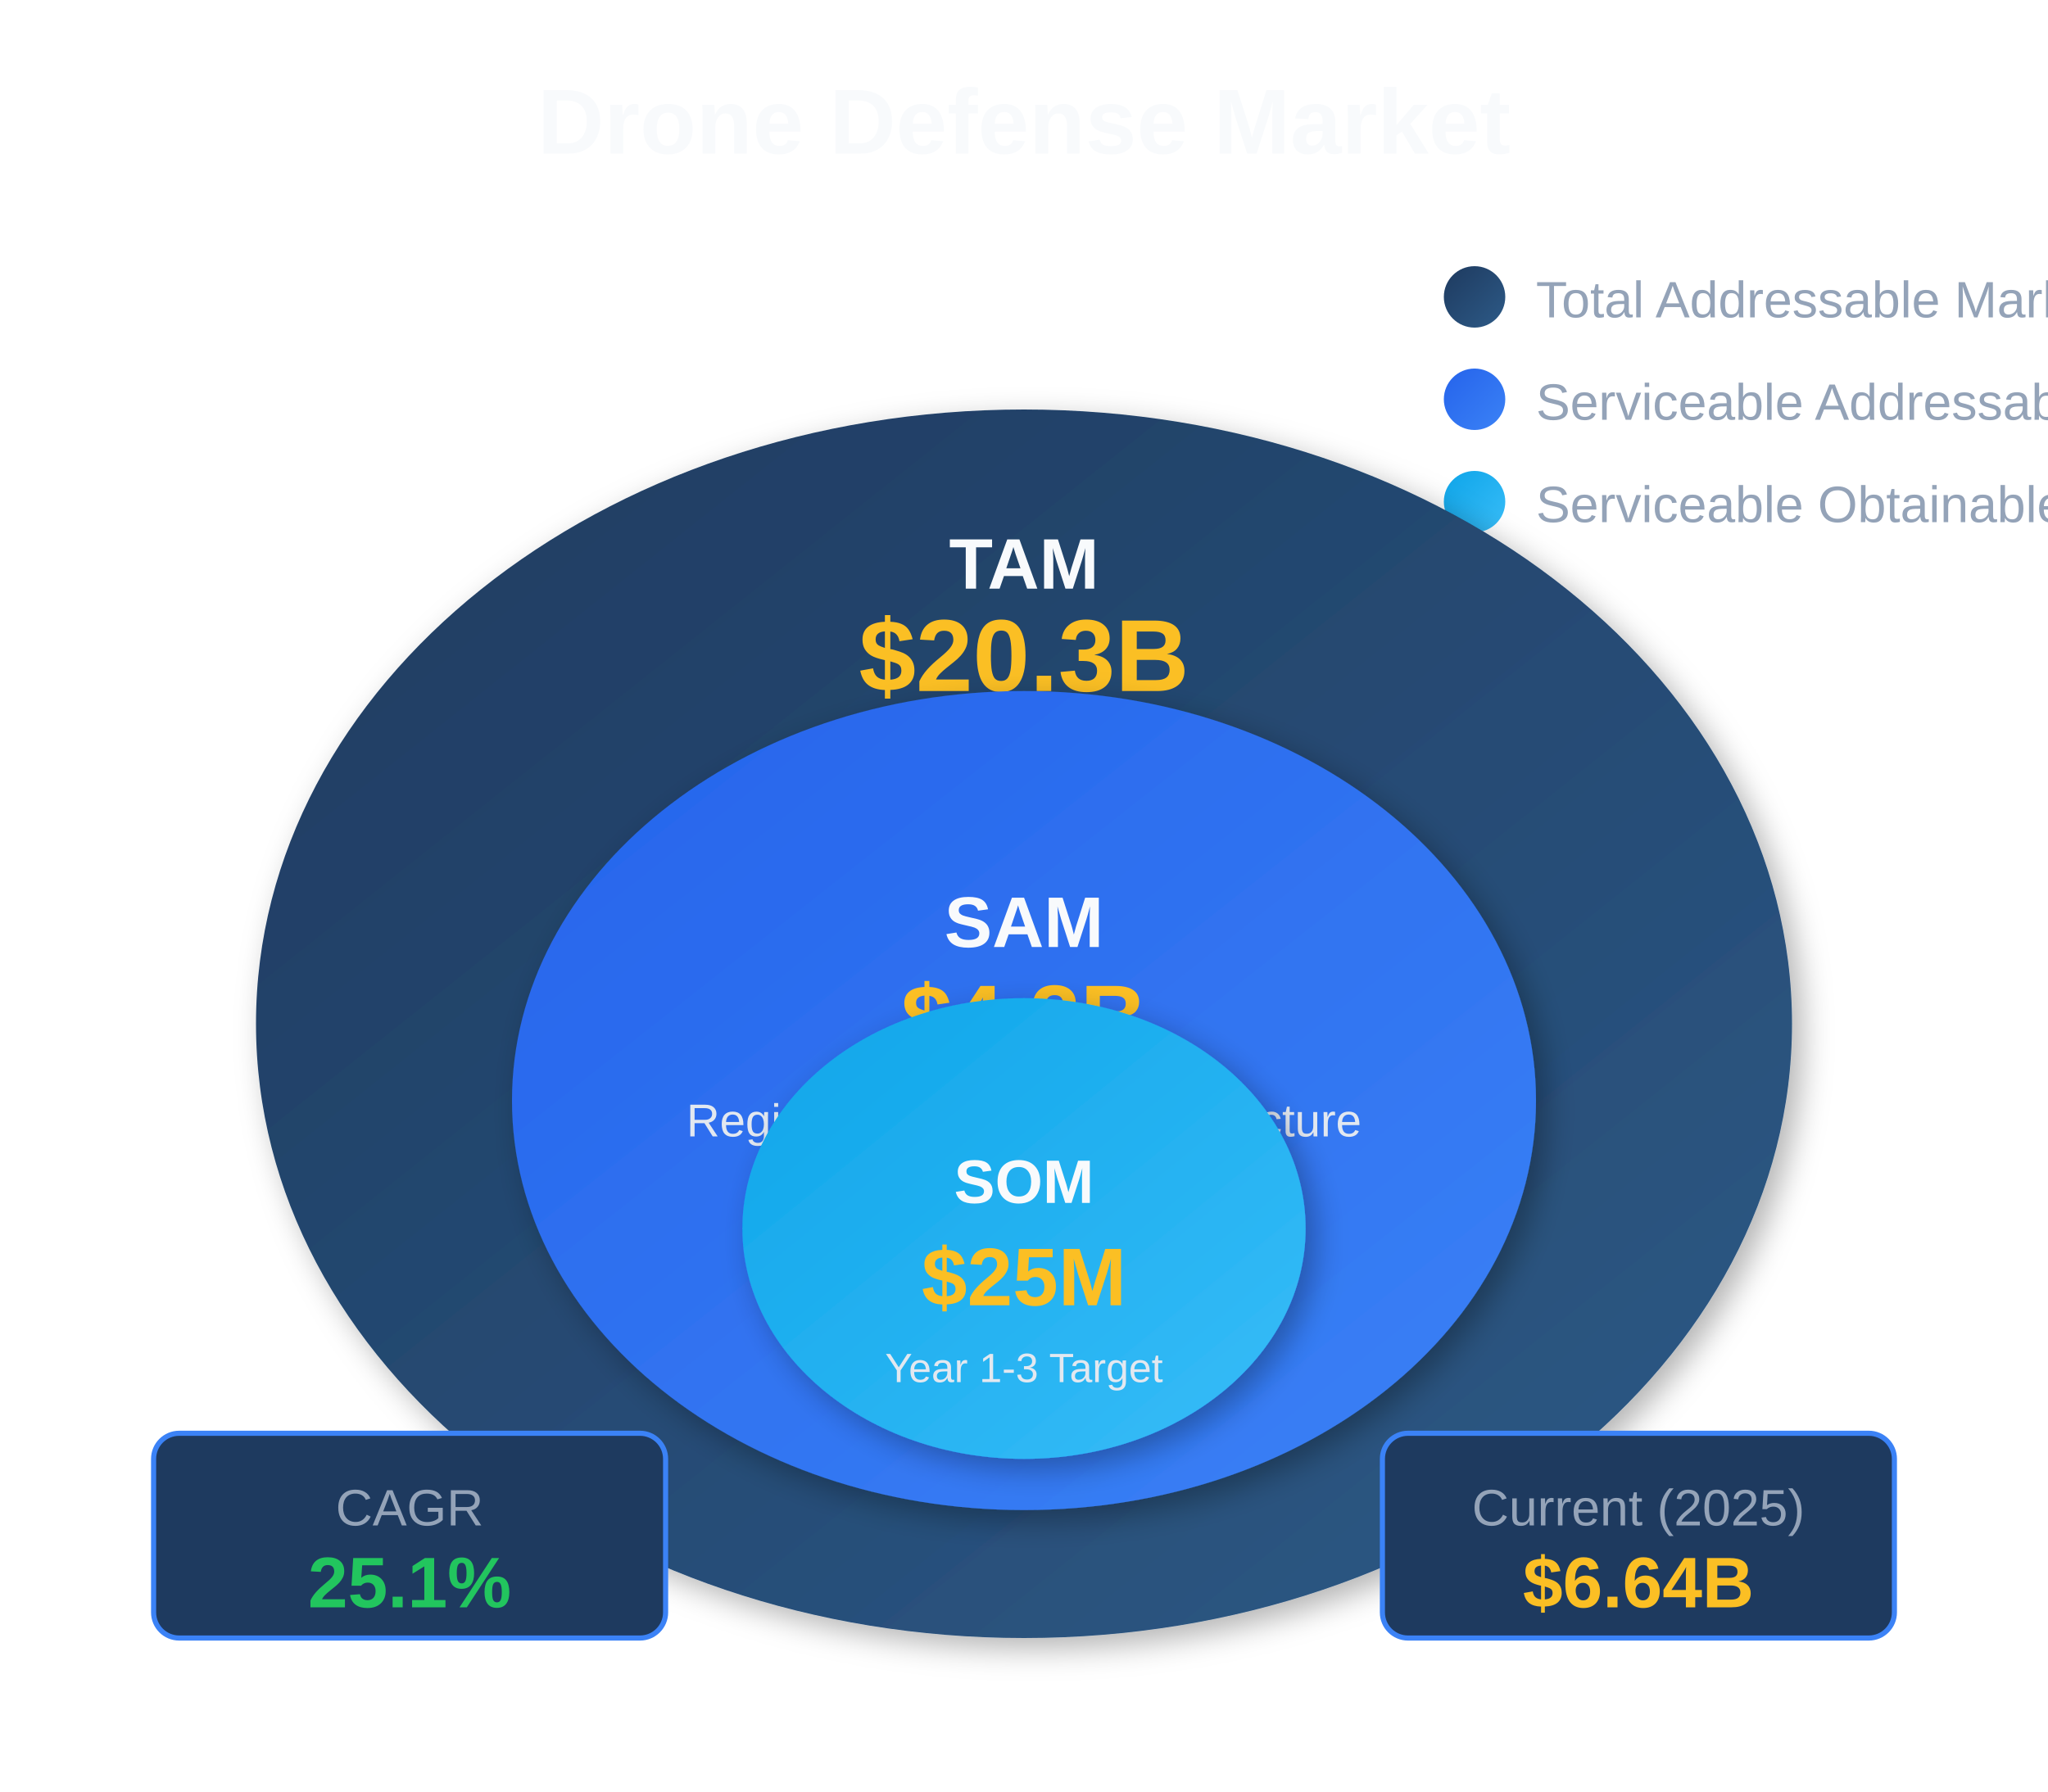
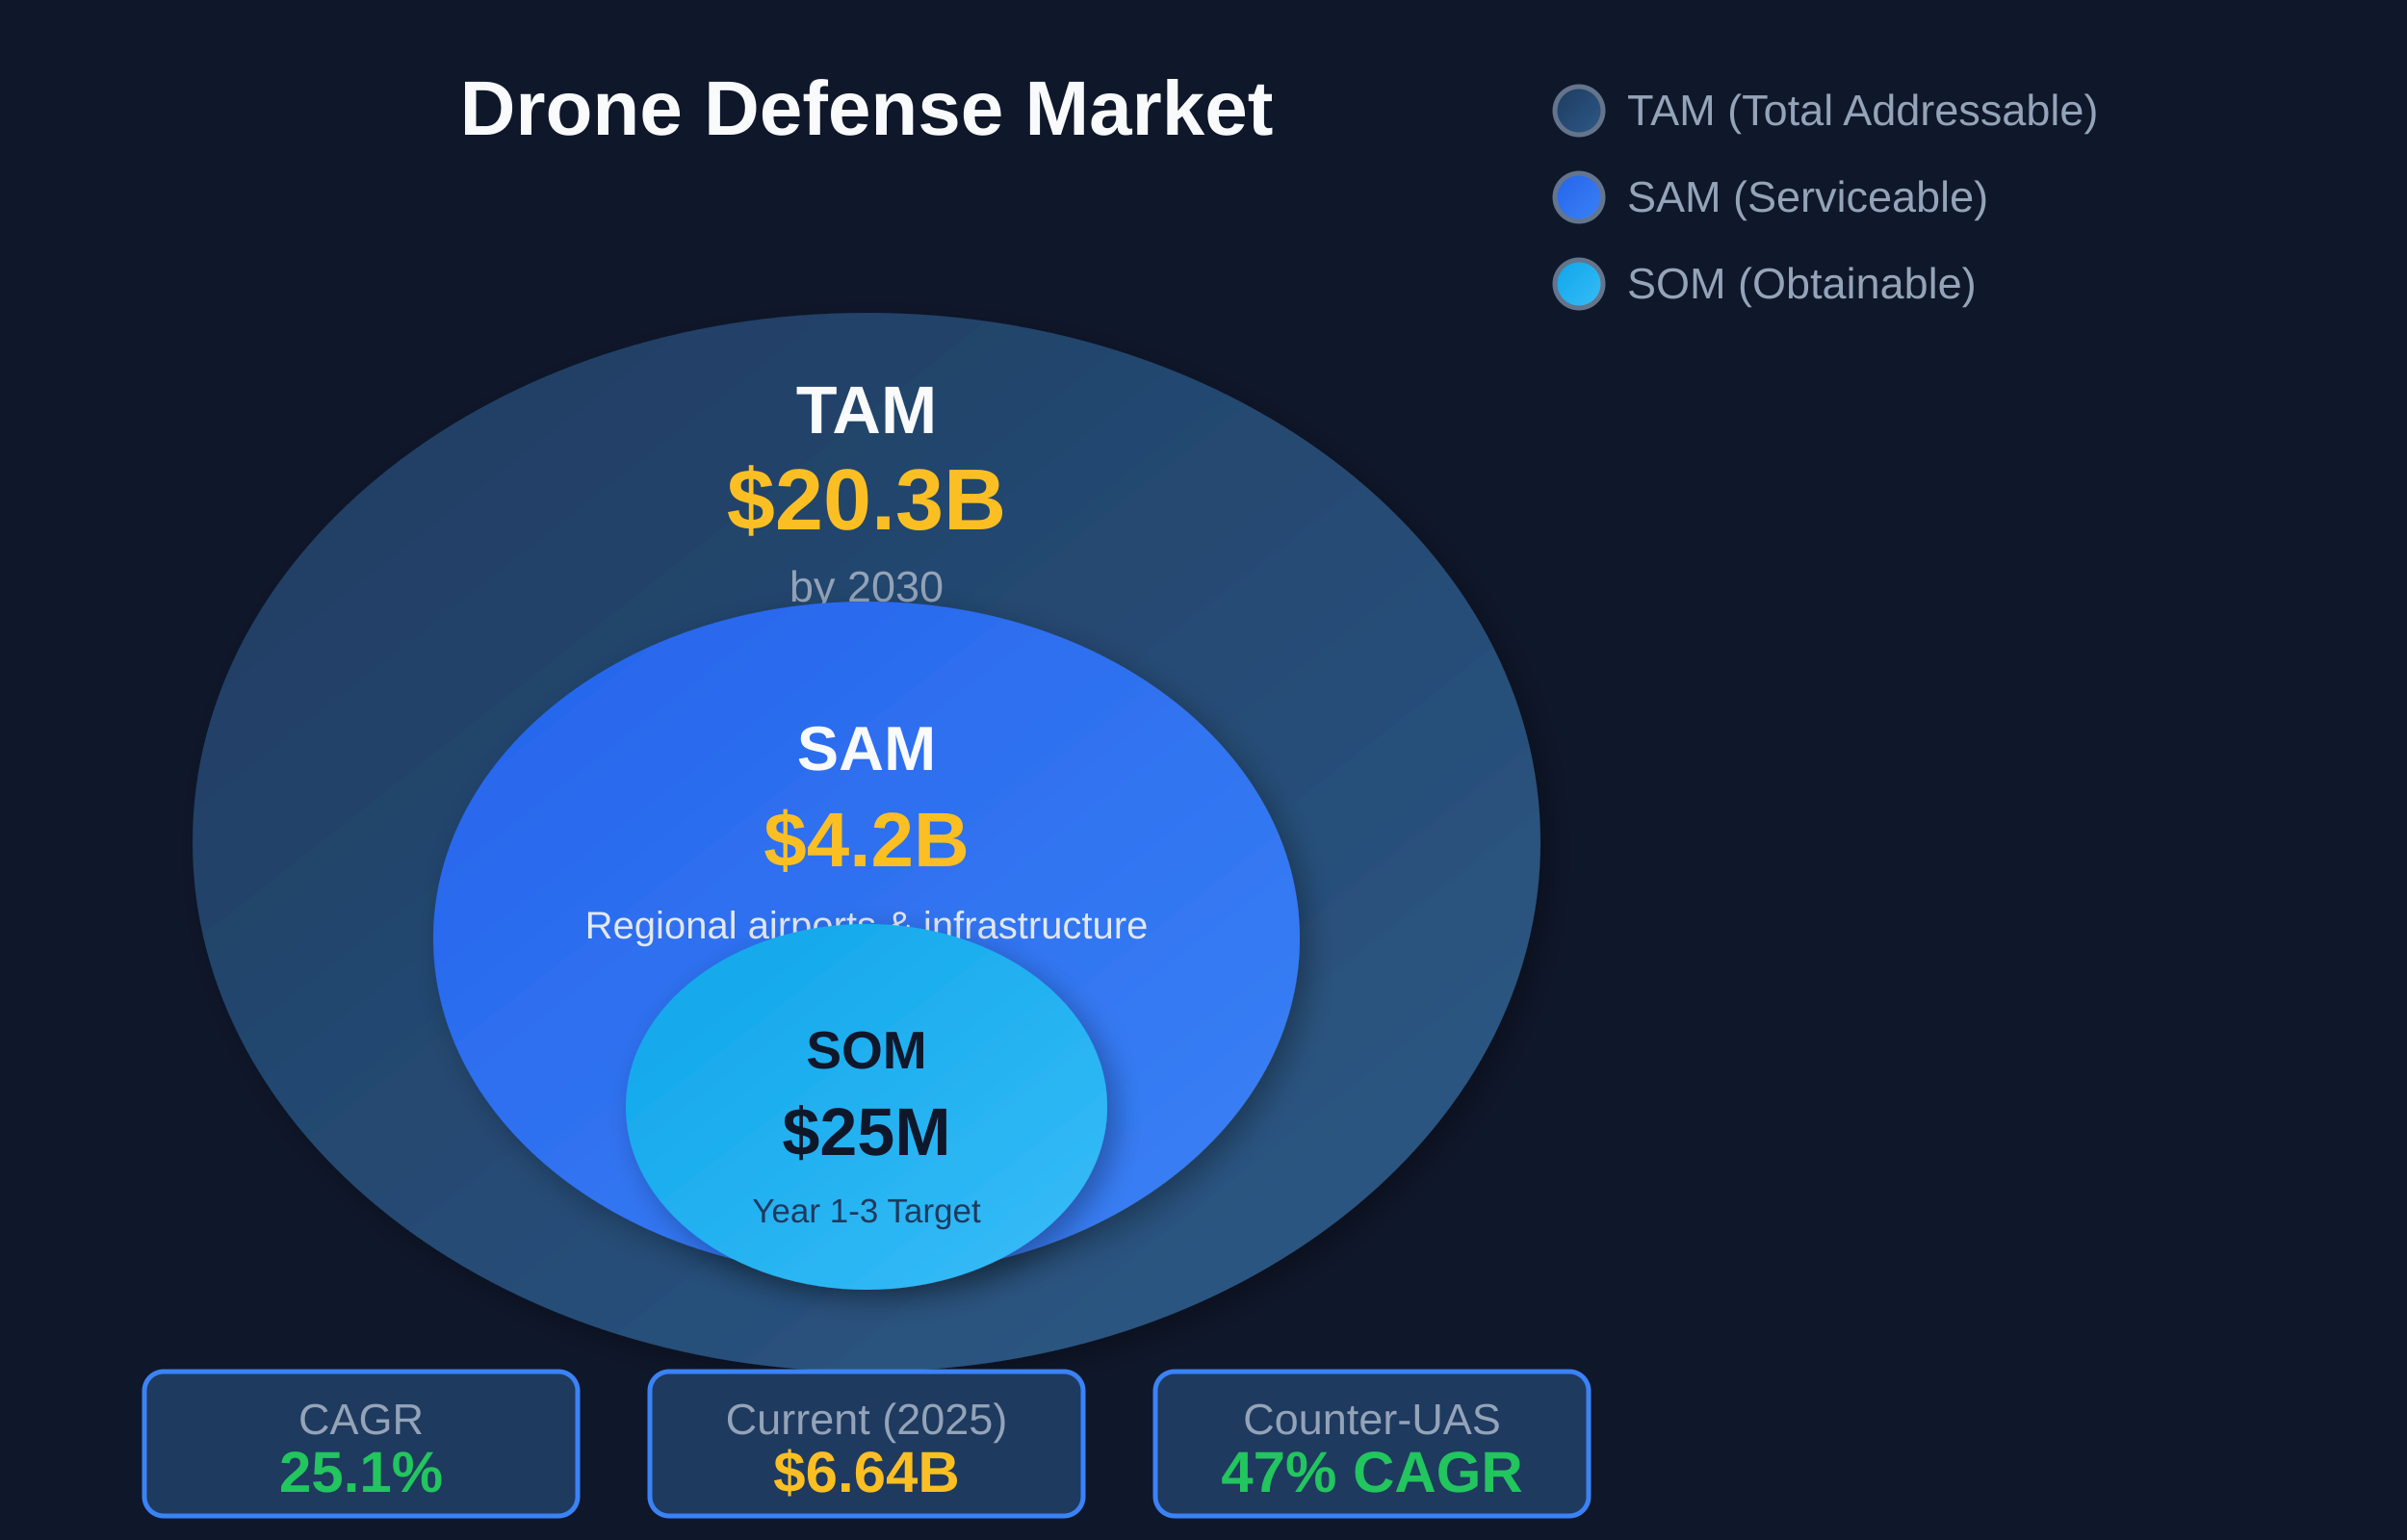
- <svg xmlns="http://www.w3.org/2000/svg" viewBox="0 0 400 350" width="400" height="350">
+ <svg xmlns="http://www.w3.org/2000/svg" viewBox="0 0 500 320" width="500" height="320">
  <defs>
    <linearGradient id="tamGrad" x1="0%" y1="0%" x2="100%" y2="100%">
      <stop offset="0%" style="stop-color:#1e3a5f;stop-opacity:1" />
      <stop offset="100%" style="stop-color:#2d5a87;stop-opacity:1" />
    </linearGradient>
    <linearGradient id="samGrad" x1="0%" y1="0%" x2="100%" y2="100%">
      <stop offset="0%" style="stop-color:#2563eb;stop-opacity:1" />
      <stop offset="100%" style="stop-color:#3b82f6;stop-opacity:1" />
    </linearGradient>
    <linearGradient id="somGrad" x1="0%" y1="0%" x2="100%" y2="100%">
      <stop offset="0%" style="stop-color:#0ea5e9;stop-opacity:1" />
      <stop offset="100%" style="stop-color:#38bdf8;stop-opacity:1" />
    </linearGradient>
    <filter id="shadow" x="-20%" y="-20%" width="140%" height="140%">
      <feDropShadow dx="2" dy="2" stdDeviation="3" flood-opacity="0.3" />
    </filter>
  </defs>
-   <text x="200" y="30" font-family="Arial, sans-serif" font-size="18" font-weight="bold" fill="#f8fafc" text-anchor="middle">Drone Defense Market</text>
-   <g transform="translate(280, 50)">
-     <circle cx="8" cy="8" r="6" fill="url(#tamGrad)" />
-     <text x="20" y="12" font-family="Arial, sans-serif" font-size="10" fill="#94a3b8">Total Addressable Market</text>
-     <circle cx="8" cy="28" r="6" fill="url(#samGrad)" />
-     <text x="20" y="32" font-family="Arial, sans-serif" font-size="10" fill="#94a3b8">Serviceable Addressable Market (SAM)</text>
-     <circle cx="8" cy="48" r="6" fill="url(#somGrad)" />
-     <text x="20" y="52" font-family="Arial, sans-serif" font-size="10" fill="#94a3b8">Serviceable Obtainable Market (SOM)</text>
+   <rect x="0" y="0" width="500" height="320" fill="#0f172a" />
+   <text x="180" y="28" font-family="Arial, sans-serif" font-size="16" font-weight="bold" fill="#f8fafc" text-anchor="middle">Drone Defense Market</text>
+   <g transform="translate(320, 15)">
+     <circle cx="8" cy="8" r="5" fill="url(#tamGrad)" stroke="#64748b" stroke-width="1" />
+     <text x="18" y="11" font-family="Arial, sans-serif" font-size="9" fill="#94a3b8">TAM (Total Addressable)</text>
+     <circle cx="8" cy="26" r="5" fill="url(#samGrad)" stroke="#64748b" stroke-width="1" />
+     <text x="18" y="29" font-family="Arial, sans-serif" font-size="9" fill="#94a3b8">SAM (Serviceable)</text>
+     <circle cx="8" cy="44" r="5" fill="url(#somGrad)" stroke="#64748b" stroke-width="1" />
+     <text x="18" y="47" font-family="Arial, sans-serif" font-size="9" fill="#94a3b8">SOM (Obtainable)</text>
  </g>
-   <ellipse cx="200" cy="200" rx="150" ry="120" fill="url(#tamGrad)" filter="url(#shadow)" />
-   <text x="200" y="115" font-family="Arial, sans-serif" font-size="14" font-weight="bold" fill="#f8fafc" text-anchor="middle">TAM</text>
-   <text x="200" y="135" font-family="Arial, sans-serif" font-size="20" font-weight="bold" fill="#fbbf24" text-anchor="middle">$20.3B</text>
-   <text x="200" y="152" font-family="Arial, sans-serif" font-size="10" fill="#94a3b8" text-anchor="middle">(2030)</text>
-   <ellipse cx="200" cy="215" rx="100" ry="80" fill="url(#samGrad)" filter="url(#shadow)" />
-   <text x="200" y="185" font-family="Arial, sans-serif" font-size="14" font-weight="bold" fill="#f8fafc" text-anchor="middle">SAM</text>
-   <text x="200" y="205" font-family="Arial, sans-serif" font-size="18" font-weight="bold" fill="#fbbf24" text-anchor="middle">$4.2B</text>
-   <text x="200" y="222" font-family="Arial, sans-serif" font-size="9" fill="#e2e8f0" text-anchor="middle">Regional Airports + Infrastructure</text>
-   <ellipse cx="200" cy="240" rx="55" ry="45" fill="url(#somGrad)" filter="url(#shadow)" />
-   <text x="200" y="235" font-family="Arial, sans-serif" font-size="12" font-weight="bold" fill="#f8fafc" text-anchor="middle">SOM</text>
-   <text x="200" y="255" font-family="Arial, sans-serif" font-size="16" font-weight="bold" fill="#fbbf24" text-anchor="middle">$25M</text>
-   <text x="200" y="270" font-family="Arial, sans-serif" font-size="8" fill="#e2e8f0" text-anchor="middle">Year 1-3 Target</text>
-   <g transform="translate(30, 280)">
-     <rect x="0" y="0" width="100" height="40" rx="5" fill="#1e3a5f" stroke="#3b82f6" stroke-width="1" />
-     <text x="50" y="18" font-family="Arial, sans-serif" font-size="10" fill="#94a3b8" text-anchor="middle">CAGR</text>
-     <text x="50" y="34" font-family="Arial, sans-serif" font-size="14" font-weight="bold" fill="#22c55e" text-anchor="middle">25.1%</text>
+   <ellipse cx="180" cy="175" rx="140" ry="110" fill="url(#tamGrad)" filter="url(#shadow)" />
+   <text x="180" y="90" font-family="Arial, sans-serif" font-size="14" font-weight="bold" fill="#f8fafc" text-anchor="middle">TAM</text>
+   <text x="180" y="110" font-family="Arial, sans-serif" font-size="18" font-weight="bold" fill="#fbbf24" text-anchor="middle">$20.3B</text>
+   <text x="180" y="125" font-family="Arial, sans-serif" font-size="9" fill="#94a3b8" text-anchor="middle">by 2030</text>
+   <ellipse cx="180" cy="195" rx="90" ry="70" fill="url(#samGrad)" filter="url(#shadow)" />
+   <text x="180" y="160" font-family="Arial, sans-serif" font-size="13" font-weight="bold" fill="#f8fafc" text-anchor="middle">SAM</text>
+   <text x="180" y="180" font-family="Arial, sans-serif" font-size="16" font-weight="bold" fill="#fbbf24" text-anchor="middle">$4.2B</text>
+   <text x="180" y="195" font-family="Arial, sans-serif" font-size="8" fill="#e2e8f0" text-anchor="middle">Regional airports &amp; infrastructure</text>
+   <ellipse cx="180" cy="230" rx="50" ry="38" fill="url(#somGrad)" filter="url(#shadow)" />
+   <text x="180" y="222" font-family="Arial, sans-serif" font-size="11" font-weight="bold" fill="#0f172a" text-anchor="middle">SOM</text>
+   <text x="180" y="240" font-family="Arial, sans-serif" font-size="14" font-weight="bold" fill="#0f172a" text-anchor="middle">$25M</text>
+   <text x="180" y="254" font-family="Arial, sans-serif" font-size="7" fill="#1e3a5f" text-anchor="middle">Year 1-3 Target</text>
+   <g transform="translate(30, 285)">
+     <rect x="0" y="0" width="90" height="30" rx="4" fill="#1e3a5f" stroke="#3b82f6" stroke-width="1" />
+     <text x="45" y="13" font-family="Arial, sans-serif" font-size="9" fill="#94a3b8" text-anchor="middle">CAGR</text>
+     <text x="45" y="25" font-family="Arial, sans-serif" font-size="12" font-weight="bold" fill="#22c55e" text-anchor="middle">25.1%</text>
  </g>
-   <g transform="translate(270, 280)">
-     <rect x="0" y="0" width="100" height="40" rx="5" fill="#1e3a5f" stroke="#3b82f6" stroke-width="1" />
-     <text x="50" y="18" font-family="Arial, sans-serif" font-size="10" fill="#94a3b8" text-anchor="middle">Current (2025)</text>
-     <text x="50" y="34" font-family="Arial, sans-serif" font-size="14" font-weight="bold" fill="#fbbf24" text-anchor="middle">$6.64B</text>
+   <g transform="translate(135, 285)">
+     <rect x="0" y="0" width="90" height="30" rx="4" fill="#1e3a5f" stroke="#3b82f6" stroke-width="1" />
+     <text x="45" y="13" font-family="Arial, sans-serif" font-size="9" fill="#94a3b8" text-anchor="middle">Current (2025)</text>
+     <text x="45" y="25" font-family="Arial, sans-serif" font-size="12" font-weight="bold" fill="#fbbf24" text-anchor="middle">$6.64B</text>
+   </g>
+   <g transform="translate(240, 285)">
+     <rect x="0" y="0" width="90" height="30" rx="4" fill="#1e3a5f" stroke="#3b82f6" stroke-width="1" />
+     <text x="45" y="13" font-family="Arial, sans-serif" font-size="9" fill="#94a3b8" text-anchor="middle">Counter-UAS</text>
+     <text x="45" y="25" font-family="Arial, sans-serif" font-size="12" font-weight="bold" fill="#22c55e" text-anchor="middle">47% CAGR</text>
  </g>
</svg>
